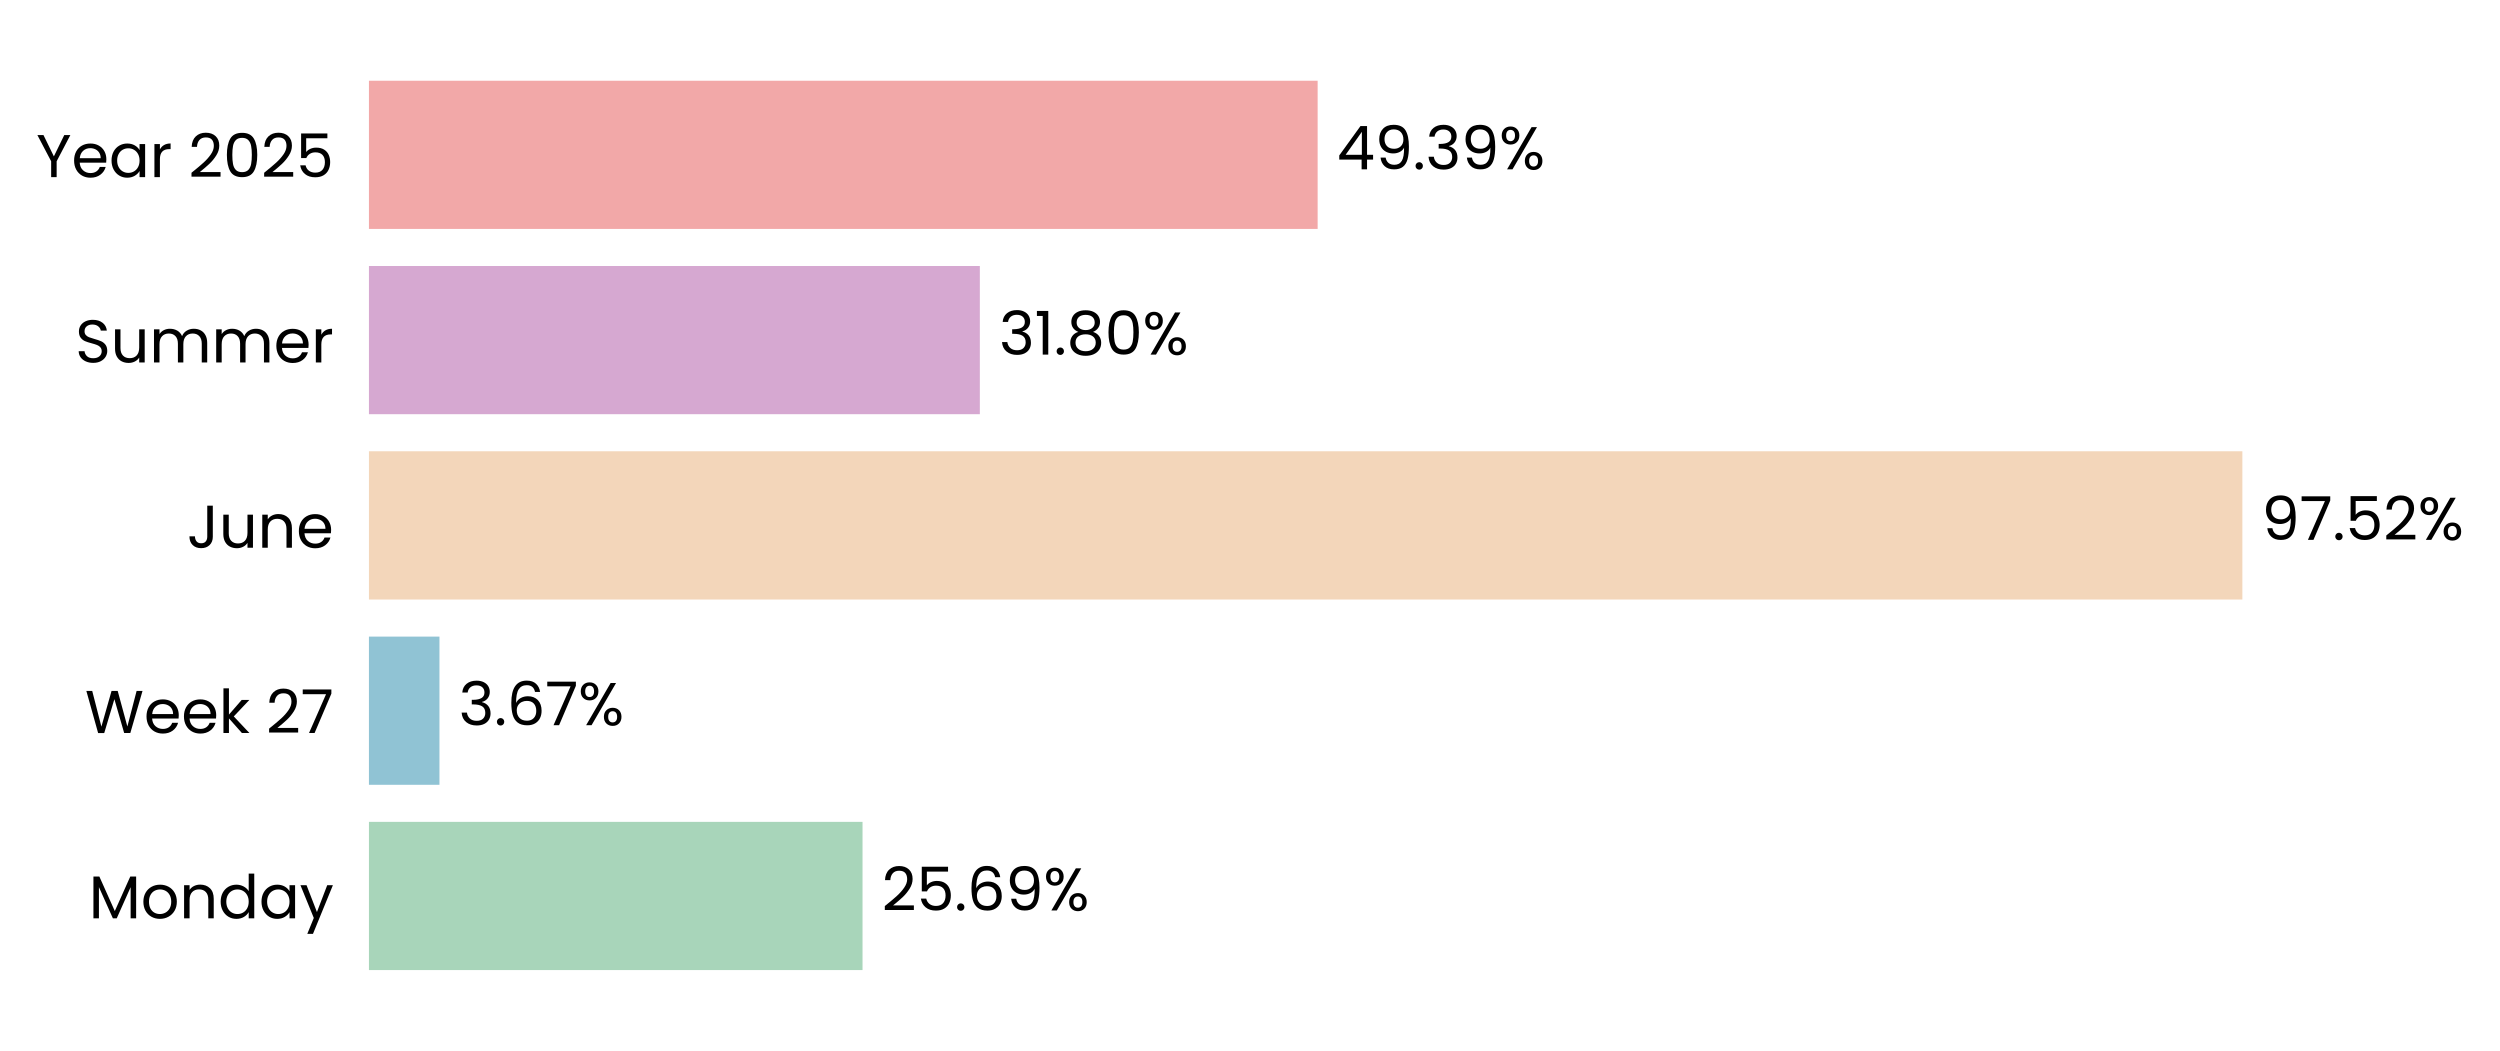
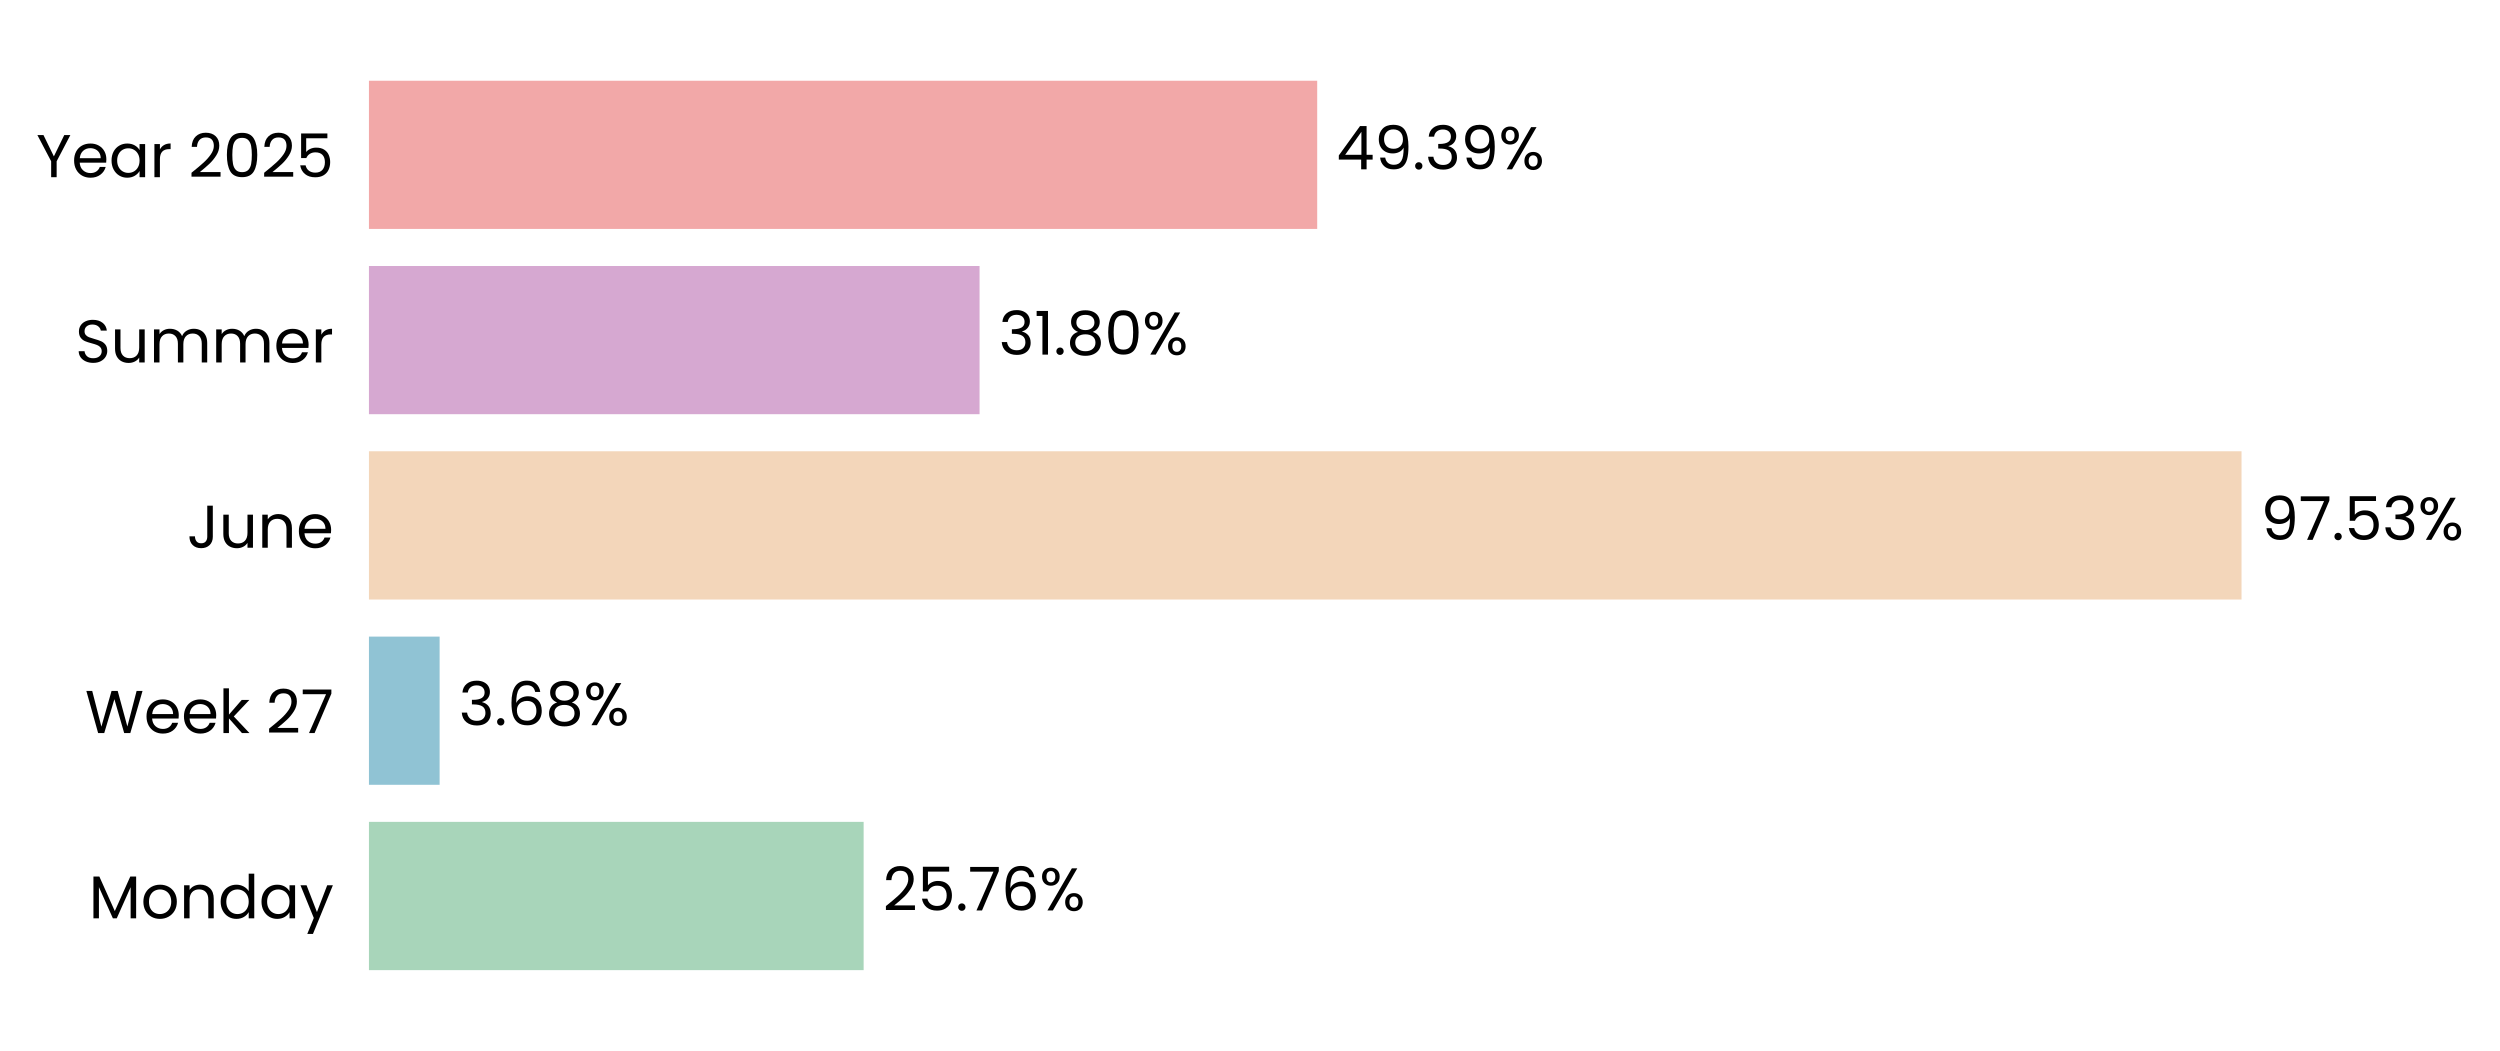
- <svg xmlns="http://www.w3.org/2000/svg" xmlns:xlink="http://www.w3.org/1999/xlink" width="496.768pt" height="208.8pt" viewBox="0 0 496.768 208.8" version="1.1">
+ <svg xmlns="http://www.w3.org/2000/svg" xmlns:xlink="http://www.w3.org/1999/xlink" width="496.759pt" height="208.8pt" viewBox="0 0 496.759 208.8" version="1.1">
  <defs>
    <style type="text/css">*{stroke-linejoin: round; stroke-linecap: butt}</style>
  </defs>
  <g id="figure_1">
    <g id="patch_1">
-       <path d="M 0 208.8  L 496.768 208.8  L 496.768 0  L 0 0  L 0 208.8  z " style="fill: none" />
+       <path d="M 0 208.8  L 496.759 208.8  L 496.759 0  L 0 0  L 0 208.8  z " style="fill: none" />
    </g>
    <g id="axes_1">
      <g id="patch_2">
-         <path d="M 73.311 201.6  L 455.03 201.6  L 455.03 7.2  L 73.311 7.2  L 73.311 201.6  z " style="fill: none" />
+         <path d="M 73.311 201.6  L 454.841 201.6  L 454.841 7.2  L 73.311 7.2  L 73.311 201.6  z " style="fill: none" />
      </g>
      <g id="patch_3">
-         <path d="M 73.311 192.764  L 171.392 192.764  L 171.392 163.309  L 73.311 163.309  z " clip-path="url(#pbe90d1b9cb)" style="fill: #a8d5ba" />
+         <path d="M 73.311 192.764  L 171.608 192.764  L 171.608 163.309  L 73.311 163.309  z " clip-path="url(#pb8a58c8510)" style="fill: #a8d5ba" />
      </g>
      <g id="patch_4">
-         <path d="M 73.311 155.945  L 87.323 155.945  L 87.323 126.491  L 73.311 126.491  z " clip-path="url(#pbe90d1b9cb)" style="fill: #90c3d4" />
+         <path d="M 73.311 155.945  L 87.354 155.945  L 87.354 126.491  L 73.311 126.491  z " clip-path="url(#pb8a58c8510)" style="fill: #90c3d4" />
      </g>
      <g id="patch_5">
-         <path d="M 73.311 119.127  L 445.575 119.127  L 445.575 89.673  L 73.311 89.673  z " clip-path="url(#pbe90d1b9cb)" style="fill: #f3d6ba" />
+         <path d="M 73.311 119.127  L 445.4 119.127  L 445.4 89.673  L 73.311 89.673  z " clip-path="url(#pb8a58c8510)" style="fill: #f3d6ba" />
      </g>
      <g id="patch_6">
-         <path d="M 73.311 82.309  L 194.702 82.309  L 194.702 52.855  L 73.311 52.855  z " clip-path="url(#pbe90d1b9cb)" style="fill: #d6a8d1" />
+         <path d="M 73.311 82.309  L 194.644 82.309  L 194.644 52.855  L 73.311 52.855  z " clip-path="url(#pb8a58c8510)" style="fill: #d6a8d1" />
      </g>
      <g id="patch_7">
-         <path d="M 73.311 45.491  L 261.825 45.491  L 261.825 16.036  L 73.311 16.036  z " clip-path="url(#pbe90d1b9cb)" style="fill: #f2a8a8" />
+         <path d="M 73.311 45.491  L 261.732 45.491  L 261.732 16.036  L 73.311 16.036  z " clip-path="url(#pb8a58c8510)" style="fill: #f2a8a8" />
      </g>
      <g id="matplotlib.axis_1">
        <g id="ytick_1">
          <g id="text_1">
            <g transform="translate(17.64187 182.4764) scale(0.12 -0.12)">
              <defs>
                <path id="Poppins-Regular-4d" d="M 5018 4429  L 5018 0  L 4435 0  L 4435 3302  L 2963 0  L 2554 0  L 1075 3309  L 1075 0  L 493 0  L 493 4429  L 1120 4429  L 2758 768  L 4397 4429  L 5018 4429  z " transform="scale(0.015625)" />
                <path id="Poppins-Regular-6f" d="M 2022 -58  Q 1530 -58 1130 166  Q 730 390 502 803  Q 275 1216 275 1760  Q 275 2298 508 2710  Q 742 3123 1145 3344  Q 1549 3565 2048 3565  Q 2547 3565 2950 3344  Q 3354 3123 3587 2713  Q 3821 2304 3821 1760  Q 3821 1216 3581 803  Q 3341 390 2931 166  Q 2522 -58 2022 -58  z M 2022 454  Q 2336 454 2611 601  Q 2886 749 3056 1043  Q 3226 1338 3226 1760  Q 3226 2182 3059 2476  Q 2893 2771 2624 2915  Q 2355 3059 2042 3059  Q 1722 3059 1456 2915  Q 1190 2771 1030 2476  Q 870 2182 870 1760  Q 870 1331 1027 1036  Q 1184 742 1446 598  Q 1709 454 2022 454  z " transform="scale(0.015625)" />
                <path id="Poppins-Regular-6e" d="M 2202 3571  Q 2842 3571 3238 3184  Q 3635 2797 3635 2067  L 3635 0  L 3059 0  L 3059 1984  Q 3059 2509 2796 2787  Q 2534 3066 2080 3066  Q 1619 3066 1347 2778  Q 1075 2490 1075 1939  L 1075 0  L 493 0  L 493 3507  L 1075 3507  L 1075 3008  Q 1248 3277 1545 3424  Q 1843 3571 2202 3571  z " transform="scale(0.015625)" />
                <path id="Poppins-Regular-64" d="M 275 1766  Q 275 2304 492 2710  Q 710 3117 1091 3341  Q 1472 3565 1946 3565  Q 2355 3565 2707 3376  Q 3059 3187 3245 2880  L 3245 4736  L 3834 4736  L 3834 0  L 3245 0  L 3245 659  Q 3072 346 2733 144  Q 2394 -58 1939 -58  Q 1472 -58 1091 172  Q 710 403 492 819  Q 275 1235 275 1766  z M 3245 1760  Q 3245 2157 3085 2451  Q 2925 2746 2653 2902  Q 2381 3059 2054 3059  Q 1728 3059 1459 2905  Q 1190 2752 1030 2457  Q 870 2163 870 1766  Q 870 1363 1030 1065  Q 1190 768 1459 611  Q 1728 454 2054 454  Q 2381 454 2653 611  Q 2925 768 3085 1065  Q 3245 1363 3245 1760  z " transform="scale(0.015625)" />
                <path id="Poppins-Regular-61" d="M 275 1766  Q 275 2304 492 2710  Q 710 3117 1091 3341  Q 1472 3565 1939 3565  Q 2400 3565 2739 3366  Q 3078 3168 3245 2867  L 3245 3507  L 3834 3507  L 3834 0  L 3245 0  L 3245 653  Q 3072 346 2729 144  Q 2387 -58 1933 -58  Q 1466 -58 1088 172  Q 710 403 492 819  Q 275 1235 275 1766  z M 3245 1760  Q 3245 2157 3085 2451  Q 2925 2746 2653 2902  Q 2381 3059 2054 3059  Q 1728 3059 1459 2905  Q 1190 2752 1030 2457  Q 870 2163 870 1766  Q 870 1363 1030 1065  Q 1190 768 1459 611  Q 1728 454 2054 454  Q 2381 454 2653 611  Q 2925 768 3085 1065  Q 3245 1363 3245 1760  z " transform="scale(0.015625)" />
                <path id="Poppins-Regular-79" d="M 3514 3507  L 1402 -1651  L 800 -1651  L 1491 38  L 77 3507  L 723 3507  L 1824 666  L 2912 3507  L 3514 3507  z " transform="scale(0.015625)" />
              </defs>
              <use xlink:href="#Poppins-Regular-4d" />
              <use xlink:href="#Poppins-Regular-6f" transform="translate(86.09999 0)" />
              <use xlink:href="#Poppins-Regular-6e" transform="translate(150.1 0)" />
              <use xlink:href="#Poppins-Regular-64" transform="translate(214.1 0)" />
              <use xlink:href="#Poppins-Regular-61" transform="translate(281.7 0)" />
              <use xlink:href="#Poppins-Regular-79" transform="translate(349.2999 0)" />
            </g>
          </g>
        </g>
        <g id="ytick_2">
          <g id="text_2">
            <g transform="translate(16.88437 145.6582) scale(0.12 -0.12)">
              <defs>
                <path id="Poppins-Regular-57" d="M 6099 4461  L 4806 0  L 4154 0  L 3117 3590  L 2042 0  L 1395 -6  L 147 4461  L 768 4461  L 1741 678  L 2816 4461  L 3469 4461  L 4493 691  L 5472 4461  L 6099 4461  z " transform="scale(0.015625)" />
                <path id="Poppins-Regular-65" d="M 3693 1888  Q 3693 1722 3674 1536  L 870 1536  Q 902 1018 1225 726  Q 1549 435 2010 435  Q 2387 435 2640 611  Q 2893 787 2995 1082  L 3622 1082  Q 3482 576 3059 259  Q 2637 -58 2010 -58  Q 1510 -58 1116 166  Q 723 390 499 803  Q 275 1216 275 1760  Q 275 2304 492 2713  Q 710 3123 1104 3344  Q 1498 3565 2010 3565  Q 2509 3565 2893 3347  Q 3277 3130 3485 2749  Q 3693 2368 3693 1888  z M 3091 2010  Q 3091 2342 2944 2582  Q 2797 2822 2544 2947  Q 2291 3072 1984 3072  Q 1542 3072 1232 2790  Q 922 2509 877 2010  L 3091 2010  z " transform="scale(0.015625)" />
                <path id="Poppins-Regular-6b" d="M 2451 0  L 1075 1549  L 1075 0  L 493 0  L 493 4736  L 1075 4736  L 1075 1952  L 2426 3507  L 3238 3507  L 1587 1760  L 3245 0  L 2451 0  z " transform="scale(0.015625)" />
                <path id="Poppins-Regular-20" transform="scale(0.015625)" />
                <path id="Poppins-Regular-32" d="M 326 467  Q 1139 1120 1600 1539  Q 2061 1958 2377 2416  Q 2694 2874 2694 3315  Q 2694 3731 2492 3971  Q 2291 4211 1843 4211  Q 1408 4211 1168 3939  Q 928 3667 909 3213  L 346 3213  Q 371 3930 780 4320  Q 1190 4710 1837 4710  Q 2496 4710 2883 4345  Q 3270 3981 3270 3341  Q 3270 2810 2953 2307  Q 2637 1805 2233 1424  Q 1830 1043 1203 538  L 3405 538  L 3405 51  L 326 51  L 326 467  z " transform="scale(0.015625)" />
                <path id="Poppins-Regular-37" d="M 3245 4173  L 1466 0  L 877 0  L 2682 4115  L 211 4115  L 211 4614  L 3245 4614  L 3245 4173  z " transform="scale(0.015625)" />
              </defs>
              <use xlink:href="#Poppins-Regular-57" />
              <use xlink:href="#Poppins-Regular-65" transform="translate(97.59999 0)" />
              <use xlink:href="#Poppins-Regular-65" transform="translate(159.6 0)" />
              <use xlink:href="#Poppins-Regular-6b" transform="translate(221.6 0)" />
              <use xlink:href="#Poppins-Regular-20" transform="translate(273.0999 0)" />
              <use xlink:href="#Poppins-Regular-32" transform="translate(299.7999 0)" />
              <use xlink:href="#Poppins-Regular-37" transform="translate(357.2999 0)" />
            </g>
          </g>
        </g>
        <g id="ytick_3">
          <g id="text_3">
            <g transform="translate(37.15125 108.84) scale(0.12 -0.12)">
              <defs>
                <path id="Poppins-Regular-4a" d="M 2739 4461  L 2739 1165  Q 2739 614 2400 284  Q 2061 -45 1504 -45  Q 941 -45 601 291  Q 262 627 262 1210  L 845 1210  Q 851 883 1014 678  Q 1178 474 1504 474  Q 1830 474 1990 669  Q 2150 864 2150 1165  L 2150 4461  L 2739 4461  z " transform="scale(0.015625)" />
                <path id="Poppins-Regular-75" d="M 3603 3507  L 3603 0  L 3021 0  L 3021 518  Q 2854 250 2556 99  Q 2259 -51 1901 -51  Q 1491 -51 1164 118  Q 838 288 649 627  Q 461 966 461 1453  L 461 3507  L 1037 3507  L 1037 1530  Q 1037 1011 1299 732  Q 1562 454 2016 454  Q 2483 454 2752 742  Q 3021 1030 3021 1581  L 3021 3507  L 3603 3507  z " transform="scale(0.015625)" />
              </defs>
              <use xlink:href="#Poppins-Regular-4a" />
              <use xlink:href="#Poppins-Regular-75" transform="translate(52.99999 0)" />
              <use xlink:href="#Poppins-Regular-6e" transform="translate(117 0)" />
              <use xlink:href="#Poppins-Regular-65" transform="translate(181 0)" />
            </g>
          </g>
        </g>
        <g id="ytick_4">
          <g id="text_4">
            <g transform="translate(14.95125 72.02182) scale(0.12 -0.12)">
              <defs>
                <path id="Poppins-Regular-53" d="M 1907 -45  Q 1466 -45 1117 112  Q 768 269 569 547  Q 371 826 365 1190  L 986 1190  Q 1018 877 1245 662  Q 1472 448 1907 448  Q 2323 448 2563 656  Q 2803 864 2803 1190  Q 2803 1446 2662 1606  Q 2522 1766 2310 1849  Q 2099 1933 1741 2029  Q 1299 2144 1033 2259  Q 768 2374 579 2620  Q 390 2867 390 3283  Q 390 3648 576 3929  Q 762 4211 1098 4364  Q 1434 4518 1869 4518  Q 2496 4518 2896 4204  Q 3296 3891 3347 3373  L 2707 3373  Q 2675 3629 2438 3824  Q 2202 4019 1811 4019  Q 1446 4019 1216 3830  Q 986 3642 986 3302  Q 986 3059 1123 2905  Q 1261 2752 1462 2672  Q 1664 2592 2029 2490  Q 2470 2368 2739 2249  Q 3008 2131 3200 1884  Q 3392 1638 3392 1216  Q 3392 890 3219 602  Q 3046 314 2707 134  Q 2368 -45 1907 -45  z " transform="scale(0.015625)" />
                <path id="Poppins-Regular-6d" d="M 4710 3571  Q 5120 3571 5440 3401  Q 5760 3232 5945 2893  Q 6131 2554 6131 2067  L 6131 0  L 5555 0  L 5555 1984  Q 5555 2509 5296 2787  Q 5037 3066 4595 3066  Q 4141 3066 3872 2774  Q 3603 2483 3603 1933  L 3603 0  L 3027 0  L 3027 1984  Q 3027 2509 2768 2787  Q 2509 3066 2067 3066  Q 1613 3066 1344 2774  Q 1075 2483 1075 1933  L 1075 0  L 493 0  L 493 3507  L 1075 3507  L 1075 3002  Q 1248 3277 1539 3424  Q 1830 3571 2182 3571  Q 2624 3571 2963 3372  Q 3302 3174 3469 2790  Q 3616 3162 3955 3366  Q 4294 3571 4710 3571  z " transform="scale(0.015625)" />
                <path id="Poppins-Regular-72" d="M 1075 2938  Q 1229 3238 1513 3404  Q 1798 3571 2208 3571  L 2208 2970  L 2054 2970  Q 1075 2970 1075 1907  L 1075 0  L 493 0  L 493 3507  L 1075 3507  L 1075 2938  z " transform="scale(0.015625)" />
              </defs>
              <use xlink:href="#Poppins-Regular-53" />
              <use xlink:href="#Poppins-Regular-75" transform="translate(58.7 0)" />
              <use xlink:href="#Poppins-Regular-6d" transform="translate(122.7 0)" />
              <use xlink:href="#Poppins-Regular-6d" transform="translate(225.7 0)" />
              <use xlink:href="#Poppins-Regular-65" transform="translate(328.7 0)" />
              <use xlink:href="#Poppins-Regular-72" transform="translate(390.6999 0)" />
            </g>
          </g>
        </g>
        <g id="ytick_5">
          <g id="text_5">
            <g transform="translate(7.2 35.20364) scale(0.12 -0.12)">
              <defs>
                <path id="Poppins-Regular-59" d="M 3616 4461  L 2163 1683  L 2163 0  L 1581 0  L 1581 1683  L 122 4461  L 768 4461  L 1869 2202  L 2970 4461  L 3616 4461  z " transform="scale(0.015625)" />
                <path id="Poppins-Regular-30" d="M 397 2362  Q 397 3462 755 4080  Q 1114 4698 2010 4698  Q 2899 4698 3257 4080  Q 3616 3462 3616 2362  Q 3616 1242 3257 621  Q 2899 0 2010 0  Q 1114 0 755 621  Q 397 1242 397 2362  z M 3040 2362  Q 3040 2918 2966 3305  Q 2893 3693 2665 3929  Q 2438 4166 2010 4166  Q 1574 4166 1347 3929  Q 1120 3693 1046 3305  Q 973 2918 973 2362  Q 973 1786 1046 1395  Q 1120 1005 1347 768  Q 1574 531 2010 531  Q 2438 531 2665 768  Q 2893 1005 2966 1395  Q 3040 1786 3040 2362  z " transform="scale(0.015625)" />
                <path id="Poppins-Regular-35" d="M 3347 4122  L 1101 4122  L 1101 2662  Q 1248 2867 1536 2998  Q 1824 3130 2157 3130  Q 2688 3130 3021 2909  Q 3354 2688 3498 2339  Q 3642 1990 3642 1600  Q 3642 1139 3469 774  Q 3296 410 2941 198  Q 2586 -13 2061 -13  Q 1389 -13 973 332  Q 557 678 467 1254  L 1037 1254  Q 1120 890 1389 685  Q 1658 480 2067 480  Q 2573 480 2829 784  Q 3085 1088 3085 1587  Q 3085 2086 2829 2358  Q 2573 2630 2074 2630  Q 1734 2630 1481 2467  Q 1229 2304 1114 2022  L 563 2022  L 563 4634  L 3347 4634  L 3347 4122  z " transform="scale(0.015625)" />
              </defs>
              <use xlink:href="#Poppins-Regular-59" />
              <use xlink:href="#Poppins-Regular-65" transform="translate(58.39999 0)" />
              <use xlink:href="#Poppins-Regular-61" transform="translate(120.4 0)" />
              <use xlink:href="#Poppins-Regular-72" transform="translate(188 0)" />
              <use xlink:href="#Poppins-Regular-20" transform="translate(225.3 0)" />
              <use xlink:href="#Poppins-Regular-32" transform="translate(252 0)" />
              <use xlink:href="#Poppins-Regular-30" transform="translate(309.4999 0)" />
              <use xlink:href="#Poppins-Regular-32" transform="translate(372.2999 0)" />
              <use xlink:href="#Poppins-Regular-35" transform="translate(429.7999 0)" />
            </g>
          </g>
        </g>
      </g>
      <g id="text_6">
-         <g transform="translate(175.2089 180.9164) scale(0.12 -0.12)">
+         <g transform="translate(175.4234 180.9164) scale(0.12 -0.12)">
          <defs>
            <path id="Poppins-Regular-2e" d="M 678 -38  Q 512 -38 397 77  Q 282 192 282 358  Q 282 525 397 640  Q 512 755 678 755  Q 838 755 950 640  Q 1062 525 1062 358  Q 1062 192 950 77  Q 838 -38 678 -38  z " transform="scale(0.015625)" />
            <path id="Poppins-Regular-36" d="M 2976 3526  Q 2835 4237 2099 4237  Q 1530 4237 1248 3798  Q 966 3360 973 2355  Q 1120 2688 1462 2877  Q 1805 3066 2227 3066  Q 2886 3066 3280 2656  Q 3674 2246 3674 1523  Q 3674 1088 3504 742  Q 3334 397 2992 192  Q 2650 -13 2163 -13  Q 1504 -13 1133 281  Q 762 576 614 1094  Q 467 1613 467 2374  Q 467 4723 2106 4723  Q 2733 4723 3091 4384  Q 3450 4045 3514 3526  L 2976 3526  z M 2106 2573  Q 1830 2573 1587 2461  Q 1344 2349 1193 2121  Q 1043 1894 1043 1568  Q 1043 1082 1324 778  Q 1606 474 2131 474  Q 2579 474 2844 752  Q 3110 1030 3110 1504  Q 3110 2003 2854 2288  Q 2598 2573 2106 2573  z " transform="scale(0.015625)" />
-             <path id="Poppins-Regular-39" d="M 1146 1242  Q 1210 877 1443 678  Q 1677 480 2074 480  Q 2605 480 2857 896  Q 3110 1312 3098 2298  Q 2963 2010 2649 1846  Q 2336 1683 1952 1683  Q 1523 1683 1187 1859  Q 851 2035 659 2374  Q 467 2714 467 3194  Q 467 3878 864 4297  Q 1261 4717 1990 4717  Q 2886 4717 3248 4134  Q 3610 3552 3610 2400  Q 3610 1594 3466 1069  Q 3322 544 2979 269  Q 2637 -6 2042 -6  Q 1389 -6 1024 346  Q 659 698 608 1242  L 1146 1242  z M 2048 2176  Q 2477 2176 2752 2441  Q 3027 2707 3027 3162  Q 3027 3642 2758 3936  Q 2490 4230 2003 4230  Q 1555 4230 1289 3948  Q 1024 3667 1024 3206  Q 1024 2739 1286 2457  Q 1549 2176 2048 2176  z " transform="scale(0.015625)" />
            <path id="Poppins-Regular-25" d="M 269 3584  Q 269 4019 531 4278  Q 794 4538 1203 4538  Q 1613 4538 1875 4278  Q 2138 4019 2138 3584  Q 2138 3142 1875 2883  Q 1613 2624 1203 2624  Q 794 2624 531 2883  Q 269 3142 269 3584  z M 4006 4467  L 1414 0  L 838 0  L 3430 4467  L 4006 4467  z M 1203 4179  Q 986 4179 861 4028  Q 736 3878 736 3584  Q 736 3290 861 3136  Q 986 2982 1203 2982  Q 1421 2982 1549 3139  Q 1677 3296 1677 3584  Q 1677 3878 1549 4028  Q 1421 4179 1203 4179  z M 2720 883  Q 2720 1325 2982 1584  Q 3245 1843 3654 1843  Q 4064 1843 4323 1584  Q 4582 1325 4582 883  Q 4582 448 4323 185  Q 4064 -77 3654 -77  Q 3245 -77 2982 182  Q 2720 442 2720 883  z M 3648 1478  Q 3430 1478 3302 1328  Q 3174 1178 3174 883  Q 3174 595 3302 444  Q 3430 294 3648 294  Q 3866 294 3994 444  Q 4122 595 4122 883  Q 4122 1178 3994 1328  Q 3866 1478 3648 1478  z " transform="scale(0.015625)" />
          </defs>
          <use xlink:href="#Poppins-Regular-32" />
          <use xlink:href="#Poppins-Regular-35" transform="translate(57.49999 0)" />
          <use xlink:href="#Poppins-Regular-2e" transform="translate(120.3 0)" />
-           <use xlink:href="#Poppins-Regular-36" transform="translate(141.3 0)" />
-           <use xlink:href="#Poppins-Regular-39" transform="translate(204.7999 0)" />
-           <use xlink:href="#Poppins-Regular-25" transform="translate(267.7999 0)" />
+           <use xlink:href="#Poppins-Regular-37" transform="translate(141.3 0)" />
+           <use xlink:href="#Poppins-Regular-36" transform="translate(195.8999 0)" />
+           <use xlink:href="#Poppins-Regular-25" transform="translate(259.3999 0)" />
        </g>
      </g>
      <g id="text_7">
-         <g transform="translate(91.13993 144.0982) scale(0.12 -0.12)">
+         <g transform="translate(91.16895 144.0982) scale(0.12 -0.12)">
          <defs>
            <path id="Poppins-Regular-33" d="M 384 3462  Q 429 4051 838 4384  Q 1248 4717 1901 4717  Q 2336 4717 2653 4560  Q 2970 4403 3133 4134  Q 3296 3866 3296 3526  Q 3296 3130 3069 2842  Q 2842 2554 2477 2470  L 2477 2438  Q 2893 2336 3136 2035  Q 3379 1734 3379 1248  Q 3379 883 3212 592  Q 3046 301 2713 134  Q 2381 -32 1914 -32  Q 1235 -32 800 323  Q 365 678 314 1331  L 877 1331  Q 922 947 1190 704  Q 1459 461 1907 461  Q 2355 461 2588 694  Q 2822 928 2822 1299  Q 2822 1779 2502 1990  Q 2182 2202 1536 2202  L 1389 2202  L 1389 2688  L 1542 2688  Q 2131 2694 2432 2883  Q 2733 3072 2733 3469  Q 2733 3808 2512 4013  Q 2291 4218 1882 4218  Q 1485 4218 1241 4013  Q 998 3808 954 3462  L 384 3462  z " transform="scale(0.015625)" />
+             <path id="Poppins-Regular-38" d="M 1242 2406  Q 883 2547 691 2816  Q 499 3085 499 3469  Q 499 3814 672 4092  Q 845 4371 1187 4534  Q 1530 4698 2016 4698  Q 2502 4698 2844 4534  Q 3187 4371 3363 4092  Q 3539 3814 3539 3469  Q 3539 3098 3340 2819  Q 3142 2541 2797 2406  Q 3194 2285 3427 1981  Q 3661 1677 3661 1248  Q 3661 832 3456 521  Q 3251 211 2876 41  Q 2502 -128 2016 -128  Q 1530 -128 1162 41  Q 794 211 589 521  Q 384 832 384 1248  Q 384 1677 614 1984  Q 845 2291 1242 2406  z M 2976 3398  Q 2976 3789 2720 4000  Q 2464 4211 2016 4211  Q 1574 4211 1318 4000  Q 1062 3789 1062 3392  Q 1062 3034 1328 2816  Q 1594 2598 2016 2598  Q 2445 2598 2710 2819  Q 2976 3040 2976 3398  z M 2016 2150  Q 1542 2150 1241 1929  Q 941 1709 941 1267  Q 941 858 1232 608  Q 1523 358 2016 358  Q 2509 358 2797 608  Q 3085 858 3085 1267  Q 3085 1696 2790 1923  Q 2496 2150 2016 2150  z " transform="scale(0.015625)" />
          </defs>
          <use xlink:href="#Poppins-Regular-33" />
          <use xlink:href="#Poppins-Regular-2e" transform="translate(58.89999 0)" />
          <use xlink:href="#Poppins-Regular-36" transform="translate(79.89998 0)" />
-           <use xlink:href="#Poppins-Regular-37" transform="translate(143.4 0)" />
-           <use xlink:href="#Poppins-Regular-25" transform="translate(198 0)" />
+           <use xlink:href="#Poppins-Regular-38" transform="translate(143.4 0)" />
+           <use xlink:href="#Poppins-Regular-25" transform="translate(206.5 0)" />
        </g>
      </g>
      <g id="text_8">
-         <g transform="translate(449.3924 107.28) scale(0.12 -0.12)">
+         <g transform="translate(449.215 107.28) scale(0.12 -0.12)">
+           <defs>
+             <path id="Poppins-Regular-39" d="M 1146 1242  Q 1210 877 1443 678  Q 1677 480 2074 480  Q 2605 480 2857 896  Q 3110 1312 3098 2298  Q 2963 2010 2649 1846  Q 2336 1683 1952 1683  Q 1523 1683 1187 1859  Q 851 2035 659 2374  Q 467 2714 467 3194  Q 467 3878 864 4297  Q 1261 4717 1990 4717  Q 2886 4717 3248 4134  Q 3610 3552 3610 2400  Q 3610 1594 3466 1069  Q 3322 544 2979 269  Q 2637 -6 2042 -6  Q 1389 -6 1024 346  Q 659 698 608 1242  L 1146 1242  z M 2048 2176  Q 2477 2176 2752 2441  Q 3027 2707 3027 3162  Q 3027 3642 2758 3936  Q 2490 4230 2003 4230  Q 1555 4230 1289 3948  Q 1024 3667 1024 3206  Q 1024 2739 1286 2457  Q 1549 2176 2048 2176  z " transform="scale(0.015625)" />
+           </defs>
          <use xlink:href="#Poppins-Regular-39" />
          <use xlink:href="#Poppins-Regular-37" transform="translate(62.99999 0)" />
          <use xlink:href="#Poppins-Regular-2e" transform="translate(117.6 0)" />
          <use xlink:href="#Poppins-Regular-35" transform="translate(138.6 0)" />
-           <use xlink:href="#Poppins-Regular-32" transform="translate(201.3999 0)" />
-           <use xlink:href="#Poppins-Regular-25" transform="translate(258.8999 0)" />
+           <use xlink:href="#Poppins-Regular-33" transform="translate(201.3999 0)" />
+           <use xlink:href="#Poppins-Regular-25" transform="translate(260.2999 0)" />
        </g>
      </g>
      <g id="text_9">
-         <g transform="translate(198.5189 70.46182) scale(0.12 -0.12)">
+         <g transform="translate(198.4597 70.46182) scale(0.12 -0.12)">
          <defs>
            <path id="Poppins-Regular-31" d="M 243 4096  L 243 4627  L 1446 4627  L 1446 0  L 858 0  L 858 4096  L 243 4096  z " transform="scale(0.015625)" />
-             <path id="Poppins-Regular-38" d="M 1242 2406  Q 883 2547 691 2816  Q 499 3085 499 3469  Q 499 3814 672 4092  Q 845 4371 1187 4534  Q 1530 4698 2016 4698  Q 2502 4698 2844 4534  Q 3187 4371 3363 4092  Q 3539 3814 3539 3469  Q 3539 3098 3340 2819  Q 3142 2541 2797 2406  Q 3194 2285 3427 1981  Q 3661 1677 3661 1248  Q 3661 832 3456 521  Q 3251 211 2876 41  Q 2502 -128 2016 -128  Q 1530 -128 1162 41  Q 794 211 589 521  Q 384 832 384 1248  Q 384 1677 614 1984  Q 845 2291 1242 2406  z M 2976 3398  Q 2976 3789 2720 4000  Q 2464 4211 2016 4211  Q 1574 4211 1318 4000  Q 1062 3789 1062 3392  Q 1062 3034 1328 2816  Q 1594 2598 2016 2598  Q 2445 2598 2710 2819  Q 2976 3040 2976 3398  z M 2016 2150  Q 1542 2150 1241 1929  Q 941 1709 941 1267  Q 941 858 1232 608  Q 1523 358 2016 358  Q 2509 358 2797 608  Q 3085 858 3085 1267  Q 3085 1696 2790 1923  Q 2496 2150 2016 2150  z " transform="scale(0.015625)" />
          </defs>
          <use xlink:href="#Poppins-Regular-33" />
          <use xlink:href="#Poppins-Regular-31" transform="translate(58.89999 0)" />
          <use xlink:href="#Poppins-Regular-2e" transform="translate(90.89998 0)" />
          <use xlink:href="#Poppins-Regular-38" transform="translate(111.9 0)" />
          <use xlink:href="#Poppins-Regular-30" transform="translate(175 0)" />
          <use xlink:href="#Poppins-Regular-25" transform="translate(237.7999 0)" />
        </g>
      </g>
      <g id="text_10">
-         <g transform="translate(265.6419 33.64364) scale(0.12 -0.12)">
+         <g transform="translate(265.5474 33.64364) scale(0.12 -0.12)">
          <defs>
            <path id="Poppins-Regular-34" d="M 256 1030  L 256 1472  L 2502 4582  L 3200 4582  L 3200 1536  L 3840 1536  L 3840 1030  L 3200 1030  L 3200 0  L 2624 0  L 2624 1030  L 256 1030  z M 2650 3974  L 928 1536  L 2650 1536  L 2650 3974  z " transform="scale(0.015625)" />
          </defs>
          <use xlink:href="#Poppins-Regular-34" />
          <use xlink:href="#Poppins-Regular-39" transform="translate(62.89999 0)" />
          <use xlink:href="#Poppins-Regular-2e" transform="translate(125.9 0)" />
          <use xlink:href="#Poppins-Regular-33" transform="translate(146.9 0)" />
          <use xlink:href="#Poppins-Regular-39" transform="translate(205.8 0)" />
          <use xlink:href="#Poppins-Regular-25" transform="translate(268.7999 0)" />
        </g>
      </g>
    </g>
  </g>
  <defs>
-     <clipPath id="pbe90d1b9cb">
-       <rect x="73.311" y="7.2" width="381.719" height="194.4" />
+     <clipPath id="pb8a58c8510">
+       <rect x="73.311" y="7.2" width="381.53" height="194.4" />
    </clipPath>
  </defs>
</svg>
